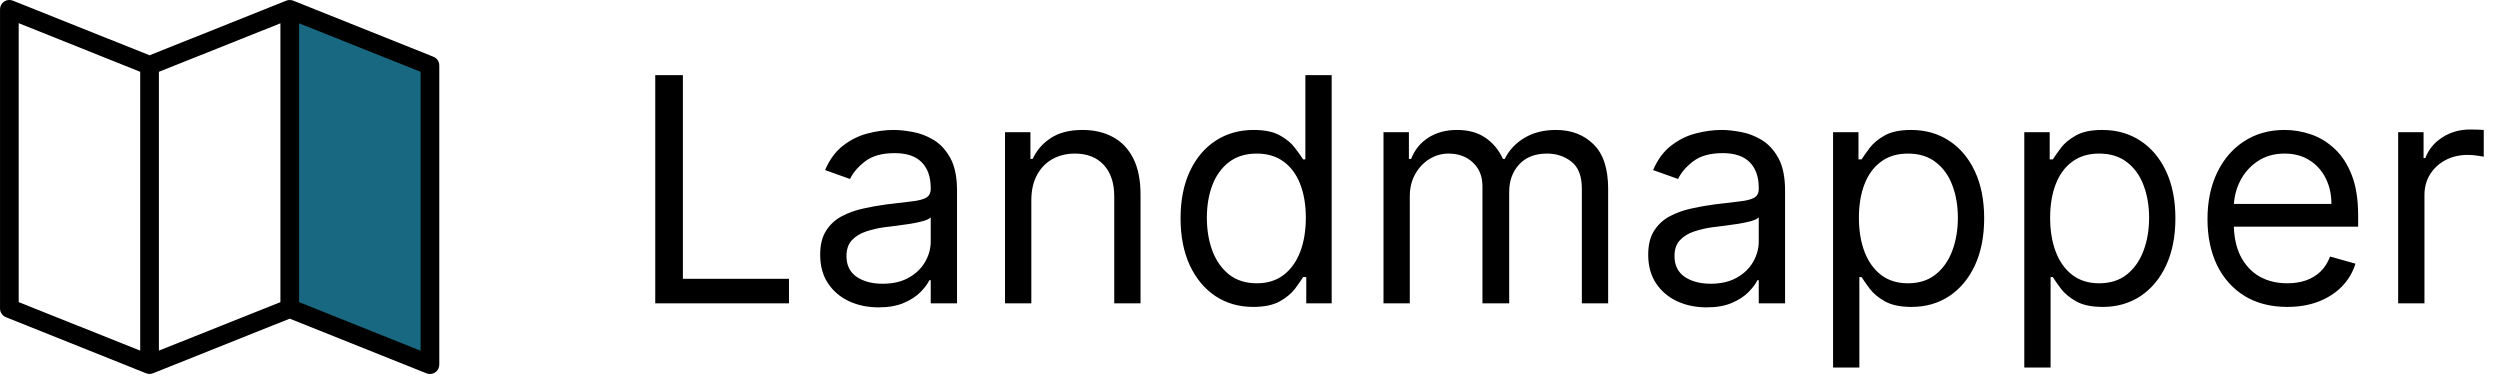
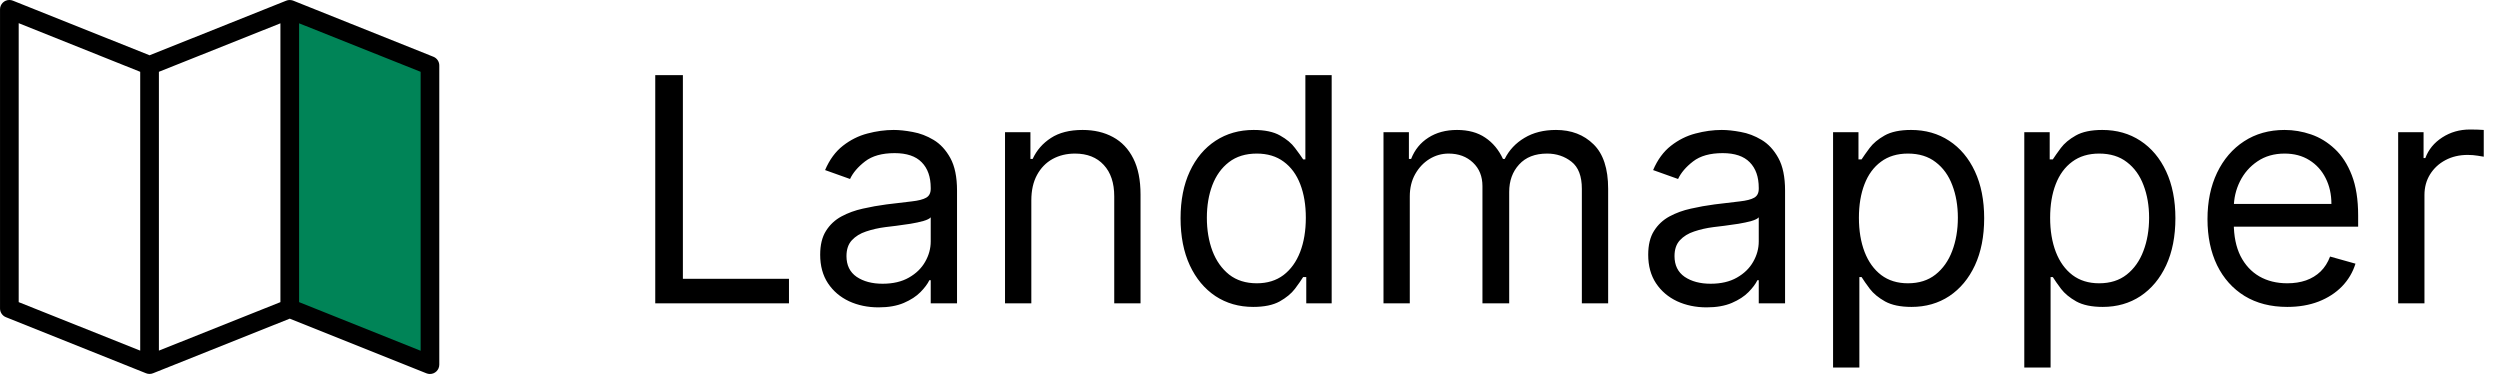
<svg xmlns="http://www.w3.org/2000/svg" width="239" height="36" viewBox="0 0 239 36" fill="none">
  <path d="M62.642 29V7.182H65.284V26.656H75.426V29H62.642ZM83.992 29.384C82.954 29.384 82.013 29.188 81.168 28.798C80.323 28.4 79.652 27.828 79.155 27.082C78.658 26.329 78.409 25.421 78.409 24.355C78.409 23.418 78.594 22.658 78.963 22.075C79.332 21.486 79.826 21.024 80.444 20.69C81.062 20.357 81.744 20.108 82.489 19.945C83.242 19.774 83.999 19.639 84.758 19.54C85.753 19.412 86.559 19.316 87.177 19.252C87.802 19.181 88.256 19.064 88.54 18.901C88.832 18.737 88.977 18.453 88.977 18.048V17.963C88.977 16.912 88.69 16.095 88.114 15.513C87.546 14.93 86.683 14.639 85.526 14.639C84.325 14.639 83.384 14.902 82.702 15.428C82.021 15.953 81.541 16.514 81.264 17.111L78.878 16.259C79.304 15.264 79.872 14.49 80.582 13.936C81.3 13.375 82.081 12.984 82.926 12.764C83.778 12.537 84.617 12.423 85.44 12.423C85.966 12.423 86.57 12.487 87.251 12.615C87.94 12.736 88.604 12.988 89.244 13.371C89.89 13.755 90.426 14.334 90.852 15.108C91.278 15.882 91.492 16.919 91.492 18.219V29H88.977V26.784H88.849C88.679 27.139 88.395 27.519 87.997 27.924C87.599 28.329 87.07 28.673 86.41 28.957C85.749 29.241 84.943 29.384 83.992 29.384ZM84.375 27.125C85.369 27.125 86.207 26.93 86.889 26.539C87.578 26.148 88.097 25.644 88.445 25.026C88.8 24.408 88.977 23.759 88.977 23.077V20.776C88.871 20.903 88.636 21.021 88.274 21.127C87.919 21.227 87.507 21.315 87.038 21.393C86.577 21.465 86.126 21.528 85.685 21.585C85.252 21.635 84.901 21.678 84.631 21.713C83.977 21.798 83.367 21.937 82.798 22.129C82.237 22.313 81.783 22.594 81.435 22.97C81.094 23.34 80.923 23.844 80.923 24.483C80.923 25.357 81.246 26.017 81.893 26.465C82.546 26.905 83.374 27.125 84.375 27.125ZM98.595 19.156V29H96.08V12.636H98.509V15.193H98.722C99.106 14.362 99.688 13.695 100.47 13.19C101.251 12.679 102.259 12.423 103.495 12.423C104.603 12.423 105.573 12.651 106.404 13.105C107.235 13.553 107.881 14.234 108.343 15.151C108.804 16.06 109.035 17.21 109.035 18.602V29H106.521V18.773C106.521 17.487 106.187 16.486 105.519 15.768C104.852 15.044 103.936 14.682 102.771 14.682C101.968 14.682 101.251 14.856 100.619 15.204C99.994 15.552 99.5 16.06 99.138 16.727C98.776 17.395 98.595 18.204 98.595 19.156ZM119.808 29.341C118.445 29.341 117.241 28.996 116.197 28.308C115.153 27.611 114.336 26.631 113.746 25.367C113.157 24.096 112.862 22.594 112.862 20.861C112.862 19.142 113.157 17.651 113.746 16.386C114.336 15.122 115.156 14.146 116.207 13.457C117.259 12.768 118.473 12.423 119.851 12.423C120.916 12.423 121.758 12.601 122.376 12.956C123.001 13.304 123.477 13.702 123.803 14.149C124.137 14.589 124.396 14.952 124.581 15.236H124.794V7.182H127.308V29H124.879V26.486H124.581C124.396 26.784 124.134 27.16 123.793 27.615C123.452 28.062 122.965 28.464 122.333 28.819C121.701 29.167 120.859 29.341 119.808 29.341ZM120.149 27.082C121.158 27.082 122.01 26.82 122.706 26.294C123.402 25.761 123.931 25.026 124.293 24.089C124.656 23.144 124.837 22.054 124.837 20.818C124.837 19.597 124.659 18.528 124.304 17.611C123.949 16.688 123.423 15.971 122.727 15.46C122.031 14.941 121.172 14.682 120.149 14.682C119.084 14.682 118.196 14.955 117.486 15.502C116.783 16.042 116.254 16.777 115.898 17.707C115.55 18.631 115.376 19.668 115.376 20.818C115.376 21.983 115.554 23.041 115.909 23.993C116.271 24.938 116.804 25.69 117.507 26.251C118.217 26.805 119.098 27.082 120.149 27.082ZM132.262 29V12.636H134.691V15.193H134.904C135.245 14.32 135.795 13.641 136.555 13.158C137.315 12.668 138.228 12.423 139.293 12.423C140.373 12.423 141.271 12.668 141.989 13.158C142.713 13.641 143.278 14.32 143.683 15.193H143.853C144.272 14.348 144.901 13.677 145.739 13.18C146.577 12.675 147.582 12.423 148.754 12.423C150.217 12.423 151.413 12.881 152.344 13.798C153.274 14.707 153.739 16.124 153.739 18.048V29H151.225V18.048C151.225 16.841 150.895 15.978 150.234 15.46C149.574 14.941 148.796 14.682 147.901 14.682C146.751 14.682 145.859 15.03 145.227 15.726C144.595 16.415 144.279 17.288 144.279 18.347V29H141.722V17.793C141.722 16.862 141.42 16.113 140.817 15.545C140.213 14.97 139.435 14.682 138.484 14.682C137.83 14.682 137.219 14.856 136.651 15.204C136.09 15.552 135.636 16.035 135.288 16.653C134.947 17.264 134.776 17.97 134.776 18.773V29H132.262ZM163.152 29.384C162.115 29.384 161.174 29.188 160.328 28.798C159.483 28.4 158.812 27.828 158.315 27.082C157.818 26.329 157.569 25.421 157.569 24.355C157.569 23.418 157.754 22.658 158.123 22.075C158.493 21.486 158.986 21.024 159.604 20.69C160.222 20.357 160.904 20.108 161.65 19.945C162.402 19.774 163.159 19.639 163.919 19.54C164.913 19.412 165.719 19.316 166.337 19.252C166.962 19.181 167.417 19.064 167.701 18.901C167.992 18.737 168.137 18.453 168.137 18.048V17.963C168.137 16.912 167.85 16.095 167.275 15.513C166.706 14.93 165.843 14.639 164.686 14.639C163.485 14.639 162.544 14.902 161.863 15.428C161.181 15.953 160.701 16.514 160.424 17.111L158.038 16.259C158.464 15.264 159.032 14.49 159.743 13.936C160.46 13.375 161.241 12.984 162.086 12.764C162.939 12.537 163.777 12.423 164.6 12.423C165.126 12.423 165.73 12.487 166.412 12.615C167.1 12.736 167.765 12.988 168.404 13.371C169.05 13.755 169.586 14.334 170.012 15.108C170.439 15.882 170.652 16.919 170.652 18.219V29H168.137V26.784H168.01C167.839 27.139 167.555 27.519 167.157 27.924C166.76 28.329 166.23 28.673 165.57 28.957C164.909 29.241 164.103 29.384 163.152 29.384ZM163.535 27.125C164.529 27.125 165.368 26.93 166.049 26.539C166.738 26.148 167.257 25.644 167.605 25.026C167.96 24.408 168.137 23.759 168.137 23.077V20.776C168.031 20.903 167.797 21.021 167.434 21.127C167.079 21.227 166.667 21.315 166.199 21.393C165.737 21.465 165.286 21.528 164.846 21.585C164.412 21.635 164.061 21.678 163.791 21.713C163.137 21.798 162.527 21.937 161.958 22.129C161.397 22.313 160.943 22.594 160.595 22.97C160.254 23.34 160.083 23.844 160.083 24.483C160.083 25.357 160.407 26.017 161.053 26.465C161.706 26.905 162.534 27.125 163.535 27.125ZM175.241 35.136V12.636H177.67V15.236H177.968C178.153 14.952 178.408 14.589 178.735 14.149C179.069 13.702 179.545 13.304 180.162 12.956C180.787 12.601 181.633 12.423 182.698 12.423C184.076 12.423 185.29 12.768 186.341 13.457C187.393 14.146 188.213 15.122 188.802 16.386C189.392 17.651 189.687 19.142 189.687 20.861C189.687 22.594 189.392 24.096 188.802 25.367C188.213 26.631 187.396 27.611 186.352 28.308C185.308 28.996 184.104 29.341 182.741 29.341C181.689 29.341 180.848 29.167 180.216 28.819C179.584 28.464 179.097 28.062 178.756 27.615C178.415 27.16 178.153 26.784 177.968 26.486H177.755V35.136H175.241ZM177.712 20.818C177.712 22.054 177.893 23.144 178.256 24.089C178.618 25.026 179.147 25.761 179.843 26.294C180.539 26.82 181.391 27.082 182.4 27.082C183.451 27.082 184.328 26.805 185.031 26.251C185.741 25.69 186.274 24.938 186.629 23.993C186.991 23.041 187.172 21.983 187.172 20.818C187.172 19.668 186.995 18.631 186.64 17.707C186.292 16.777 185.763 16.042 185.052 15.502C184.349 14.955 183.465 14.682 182.4 14.682C181.377 14.682 180.518 14.941 179.822 15.46C179.126 15.971 178.6 16.688 178.245 17.611C177.89 18.528 177.712 19.597 177.712 20.818ZM193.522 35.136V12.636H195.951V15.236H196.249C196.434 14.952 196.689 14.589 197.016 14.149C197.35 13.702 197.826 13.304 198.444 12.956C199.069 12.601 199.914 12.423 200.979 12.423C202.357 12.423 203.572 12.768 204.623 13.457C205.674 14.146 206.494 15.122 207.084 16.386C207.673 17.651 207.968 19.142 207.968 20.861C207.968 22.594 207.673 24.096 207.084 25.367C206.494 26.631 205.677 27.611 204.633 28.308C203.589 28.996 202.385 29.341 201.022 29.341C199.971 29.341 199.129 29.167 198.497 28.819C197.865 28.464 197.378 28.062 197.037 27.615C196.697 27.16 196.434 26.784 196.249 26.486H196.036V35.136H193.522ZM195.993 20.818C195.993 22.054 196.175 23.144 196.537 24.089C196.899 25.026 197.428 25.761 198.124 26.294C198.82 26.82 199.672 27.082 200.681 27.082C201.732 27.082 202.609 26.805 203.312 26.251C204.023 25.69 204.555 24.938 204.91 23.993C205.273 23.041 205.454 21.983 205.454 20.818C205.454 19.668 205.276 18.631 204.921 17.707C204.573 16.777 204.044 16.042 203.334 15.502C202.631 14.955 201.746 14.682 200.681 14.682C199.658 14.682 198.799 14.941 198.103 15.46C197.407 15.971 196.881 16.688 196.526 17.611C196.171 18.528 195.993 19.597 195.993 20.818ZM218.664 29.341C217.087 29.341 215.727 28.993 214.584 28.297C213.447 27.594 212.57 26.614 211.952 25.357C211.341 24.092 211.036 22.622 211.036 20.946C211.036 19.27 211.341 17.793 211.952 16.514C212.57 15.229 213.43 14.227 214.53 13.51C215.638 12.786 216.931 12.423 218.408 12.423C219.26 12.423 220.102 12.565 220.933 12.849C221.764 13.133 222.52 13.595 223.202 14.234C223.884 14.867 224.427 15.704 224.832 16.749C225.237 17.793 225.439 19.078 225.439 20.605V21.671H212.826V19.497H222.883C222.883 18.574 222.698 17.75 222.329 17.026C221.966 16.301 221.448 15.729 220.773 15.31C220.106 14.891 219.317 14.682 218.408 14.682C217.407 14.682 216.54 14.93 215.809 15.428C215.084 15.918 214.527 16.557 214.136 17.345C213.746 18.134 213.55 18.979 213.55 19.881V21.329C213.55 22.565 213.763 23.613 214.189 24.472C214.623 25.325 215.223 25.974 215.99 26.422C216.757 26.862 217.648 27.082 218.664 27.082C219.324 27.082 219.921 26.99 220.454 26.805C220.993 26.614 221.459 26.329 221.849 25.953C222.24 25.57 222.542 25.094 222.755 24.526L225.184 25.207C224.928 26.031 224.498 26.756 223.895 27.381C223.291 27.999 222.545 28.482 221.657 28.829C220.77 29.171 219.772 29.341 218.664 29.341ZM229.264 29V12.636H231.693V15.108H231.863C232.162 14.298 232.702 13.641 233.483 13.137C234.264 12.633 235.145 12.381 236.125 12.381C236.309 12.381 236.54 12.384 236.817 12.391C237.094 12.398 237.304 12.409 237.446 12.423V14.98C237.361 14.959 237.165 14.927 236.86 14.884C236.562 14.835 236.246 14.81 235.912 14.81C235.116 14.81 234.406 14.977 233.781 15.31C233.163 15.637 232.673 16.092 232.311 16.674C231.956 17.249 231.778 17.906 231.778 18.645V29H229.264Z" fill="black" />
-   <path d="M28 1.1L40.681 6L40.966 28.5V34.534L28 29.534V1.1Z" fill="#186881" />
+   <path d="M28 1.1L40.681 6L40.966 28.5V34.534L28 29.534V1.1Z" fill="#008457" />
  <path d="M27.814 0.01C27.89 0.018 27.965 0.037 28.037 0.065L41.437 5.427C41.604 5.494 41.746 5.61 41.846 5.76C41.946 5.909 41.998 6.085 41.996 6.265V34.865C41.995 34.982 41.971 35.099 41.926 35.207C41.88 35.315 41.814 35.413 41.73 35.496C41.647 35.578 41.548 35.643 41.439 35.688C41.33 35.732 41.213 35.754 41.096 35.753C40.983 35.753 40.87 35.731 40.765 35.688L27.7 30.462L14.631 35.683C14.416 35.77 14.176 35.77 13.961 35.683L0.561 30.321C0.397 30.255 0.256 30.141 0.156 29.994C0.057 29.848 0.003 29.675 0.002 29.498V0.898C0 0.661 0.093 0.434 0.259 0.265C0.424 0.096 0.65 0 0.887 -0.002C1.005 -0.003 1.122 0.019 1.231 0.063L14.3 5.285L27.369 0.063C27.51 0.008 27.664 -0.011 27.814 0.01ZM1.787 2.215V28.884L13.404 33.52V6.865L1.787 2.215ZM28.595 2.229V28.884L40.212 33.533V6.865L28.595 2.229ZM26.808 2.229L15.191 6.864V33.519L26.808 28.884V2.23V2.229Z" fill="black" />
</svg>
